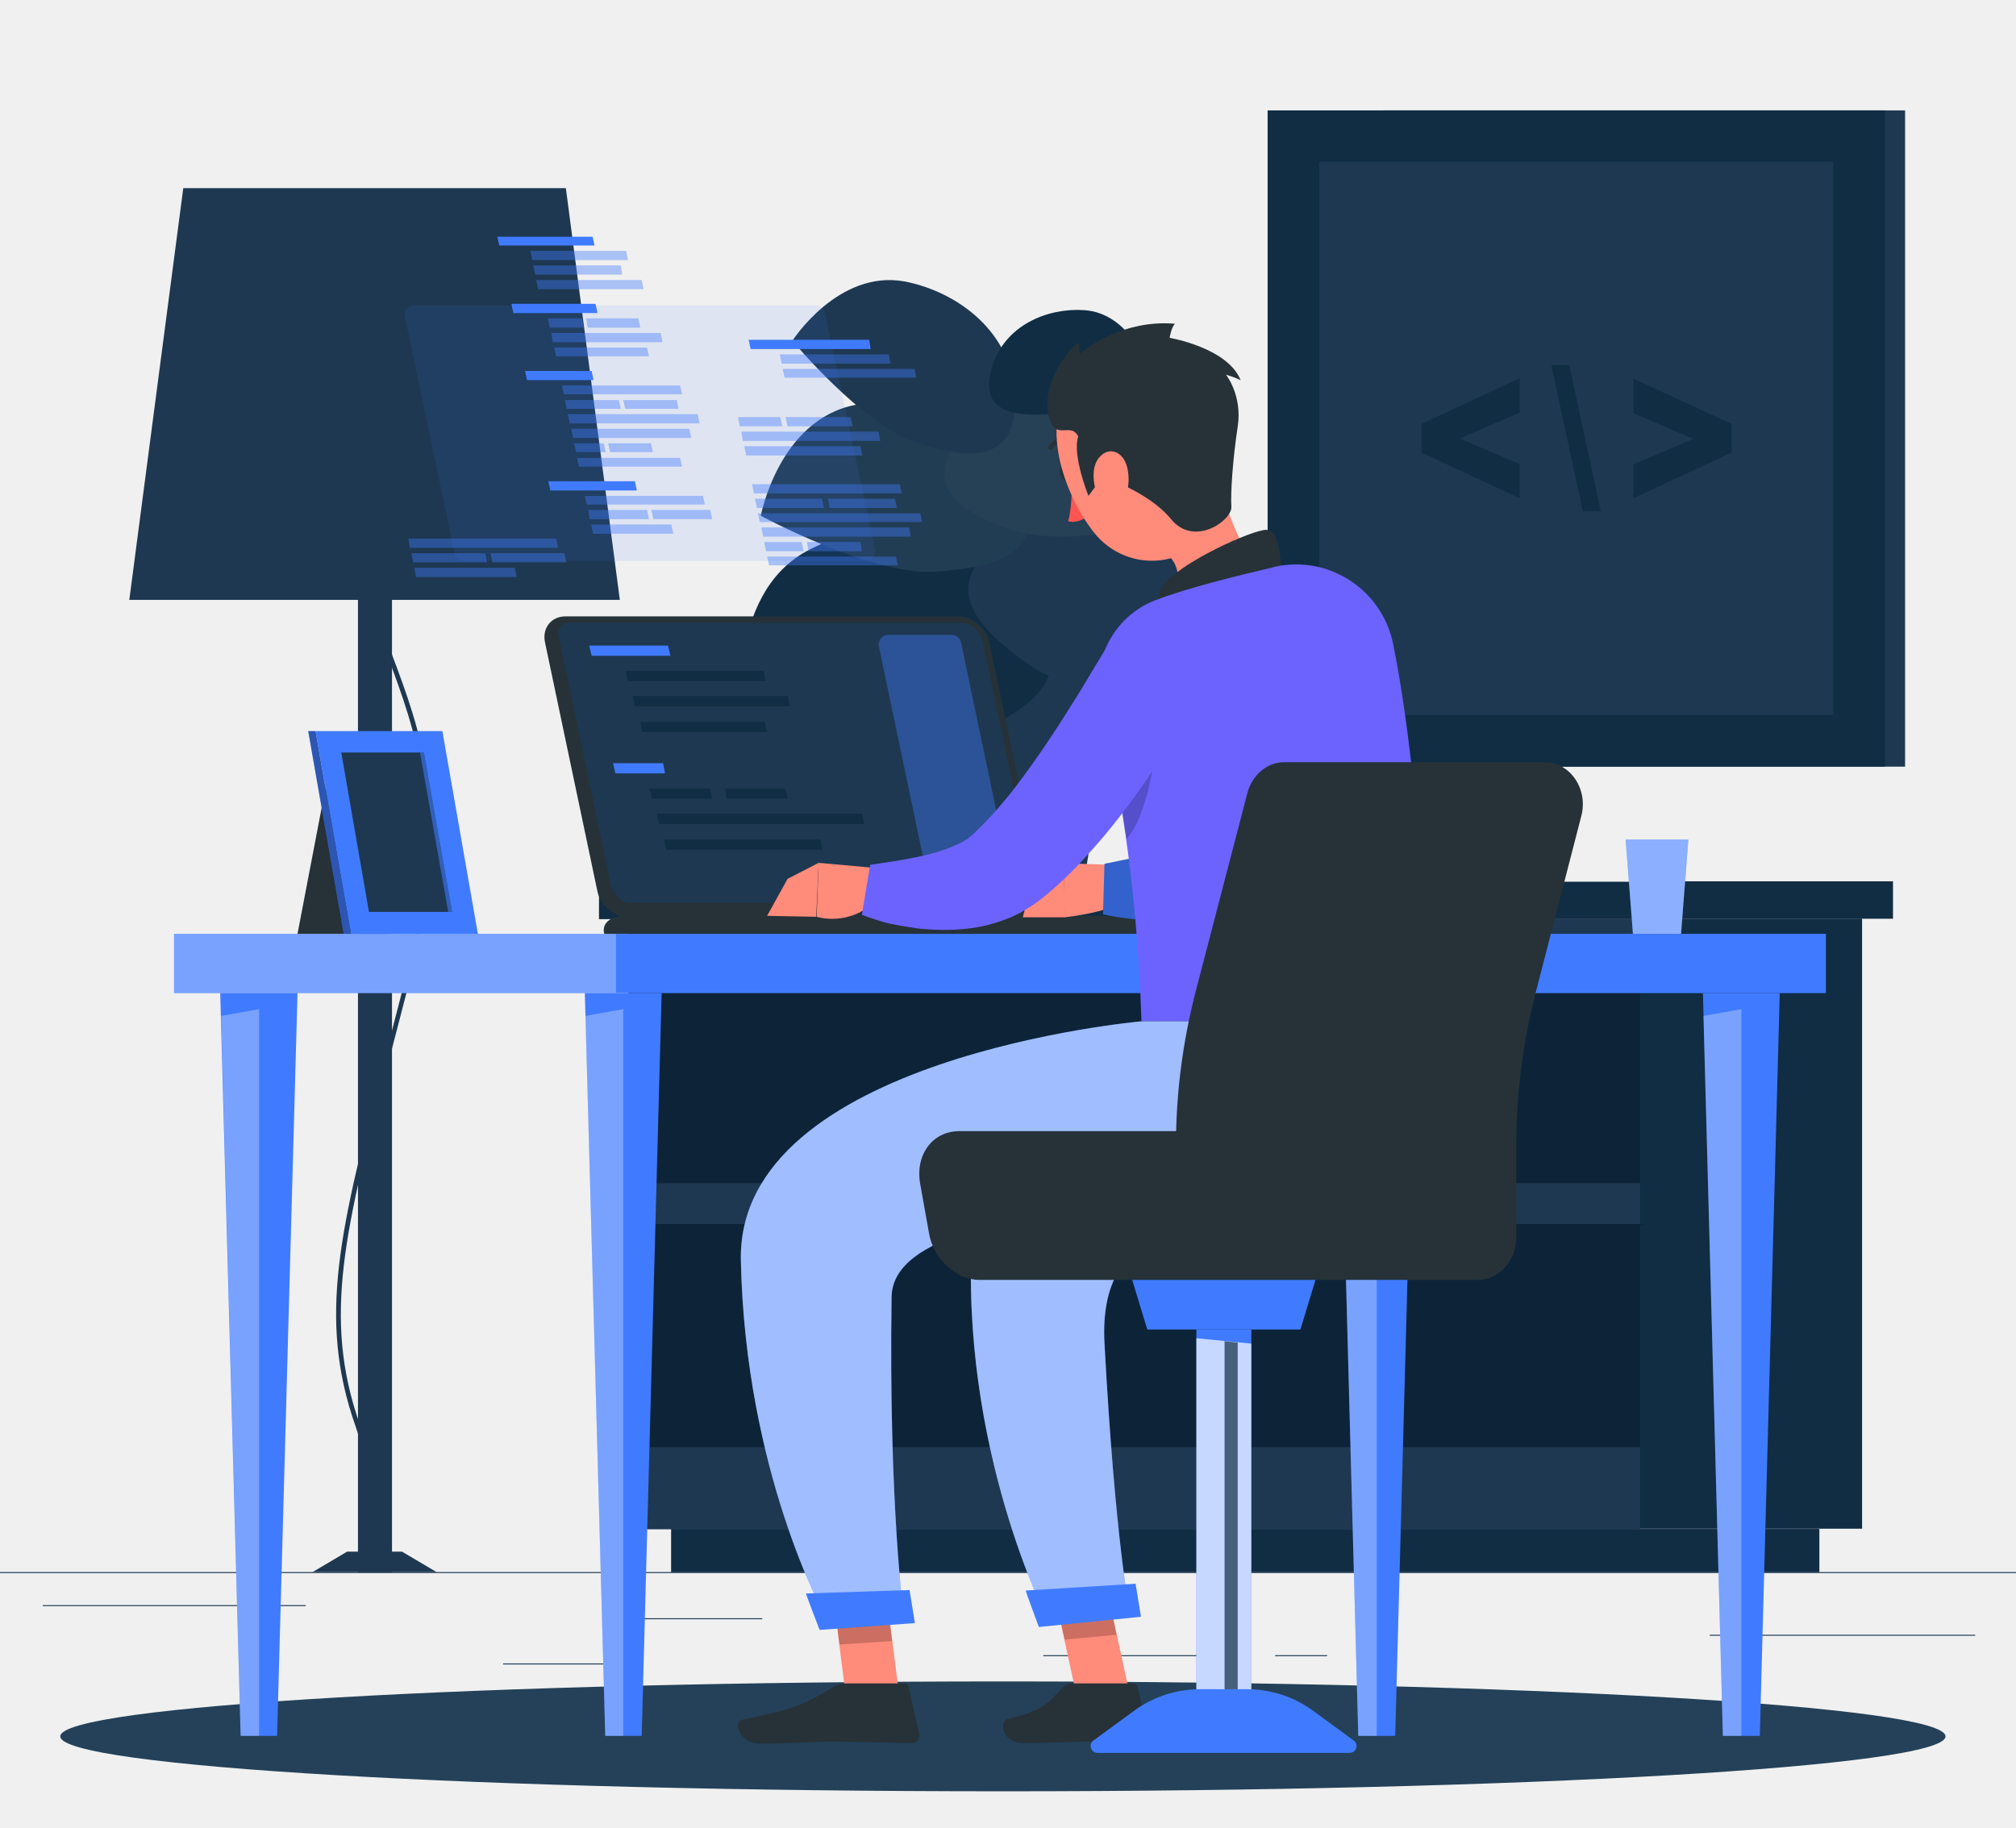
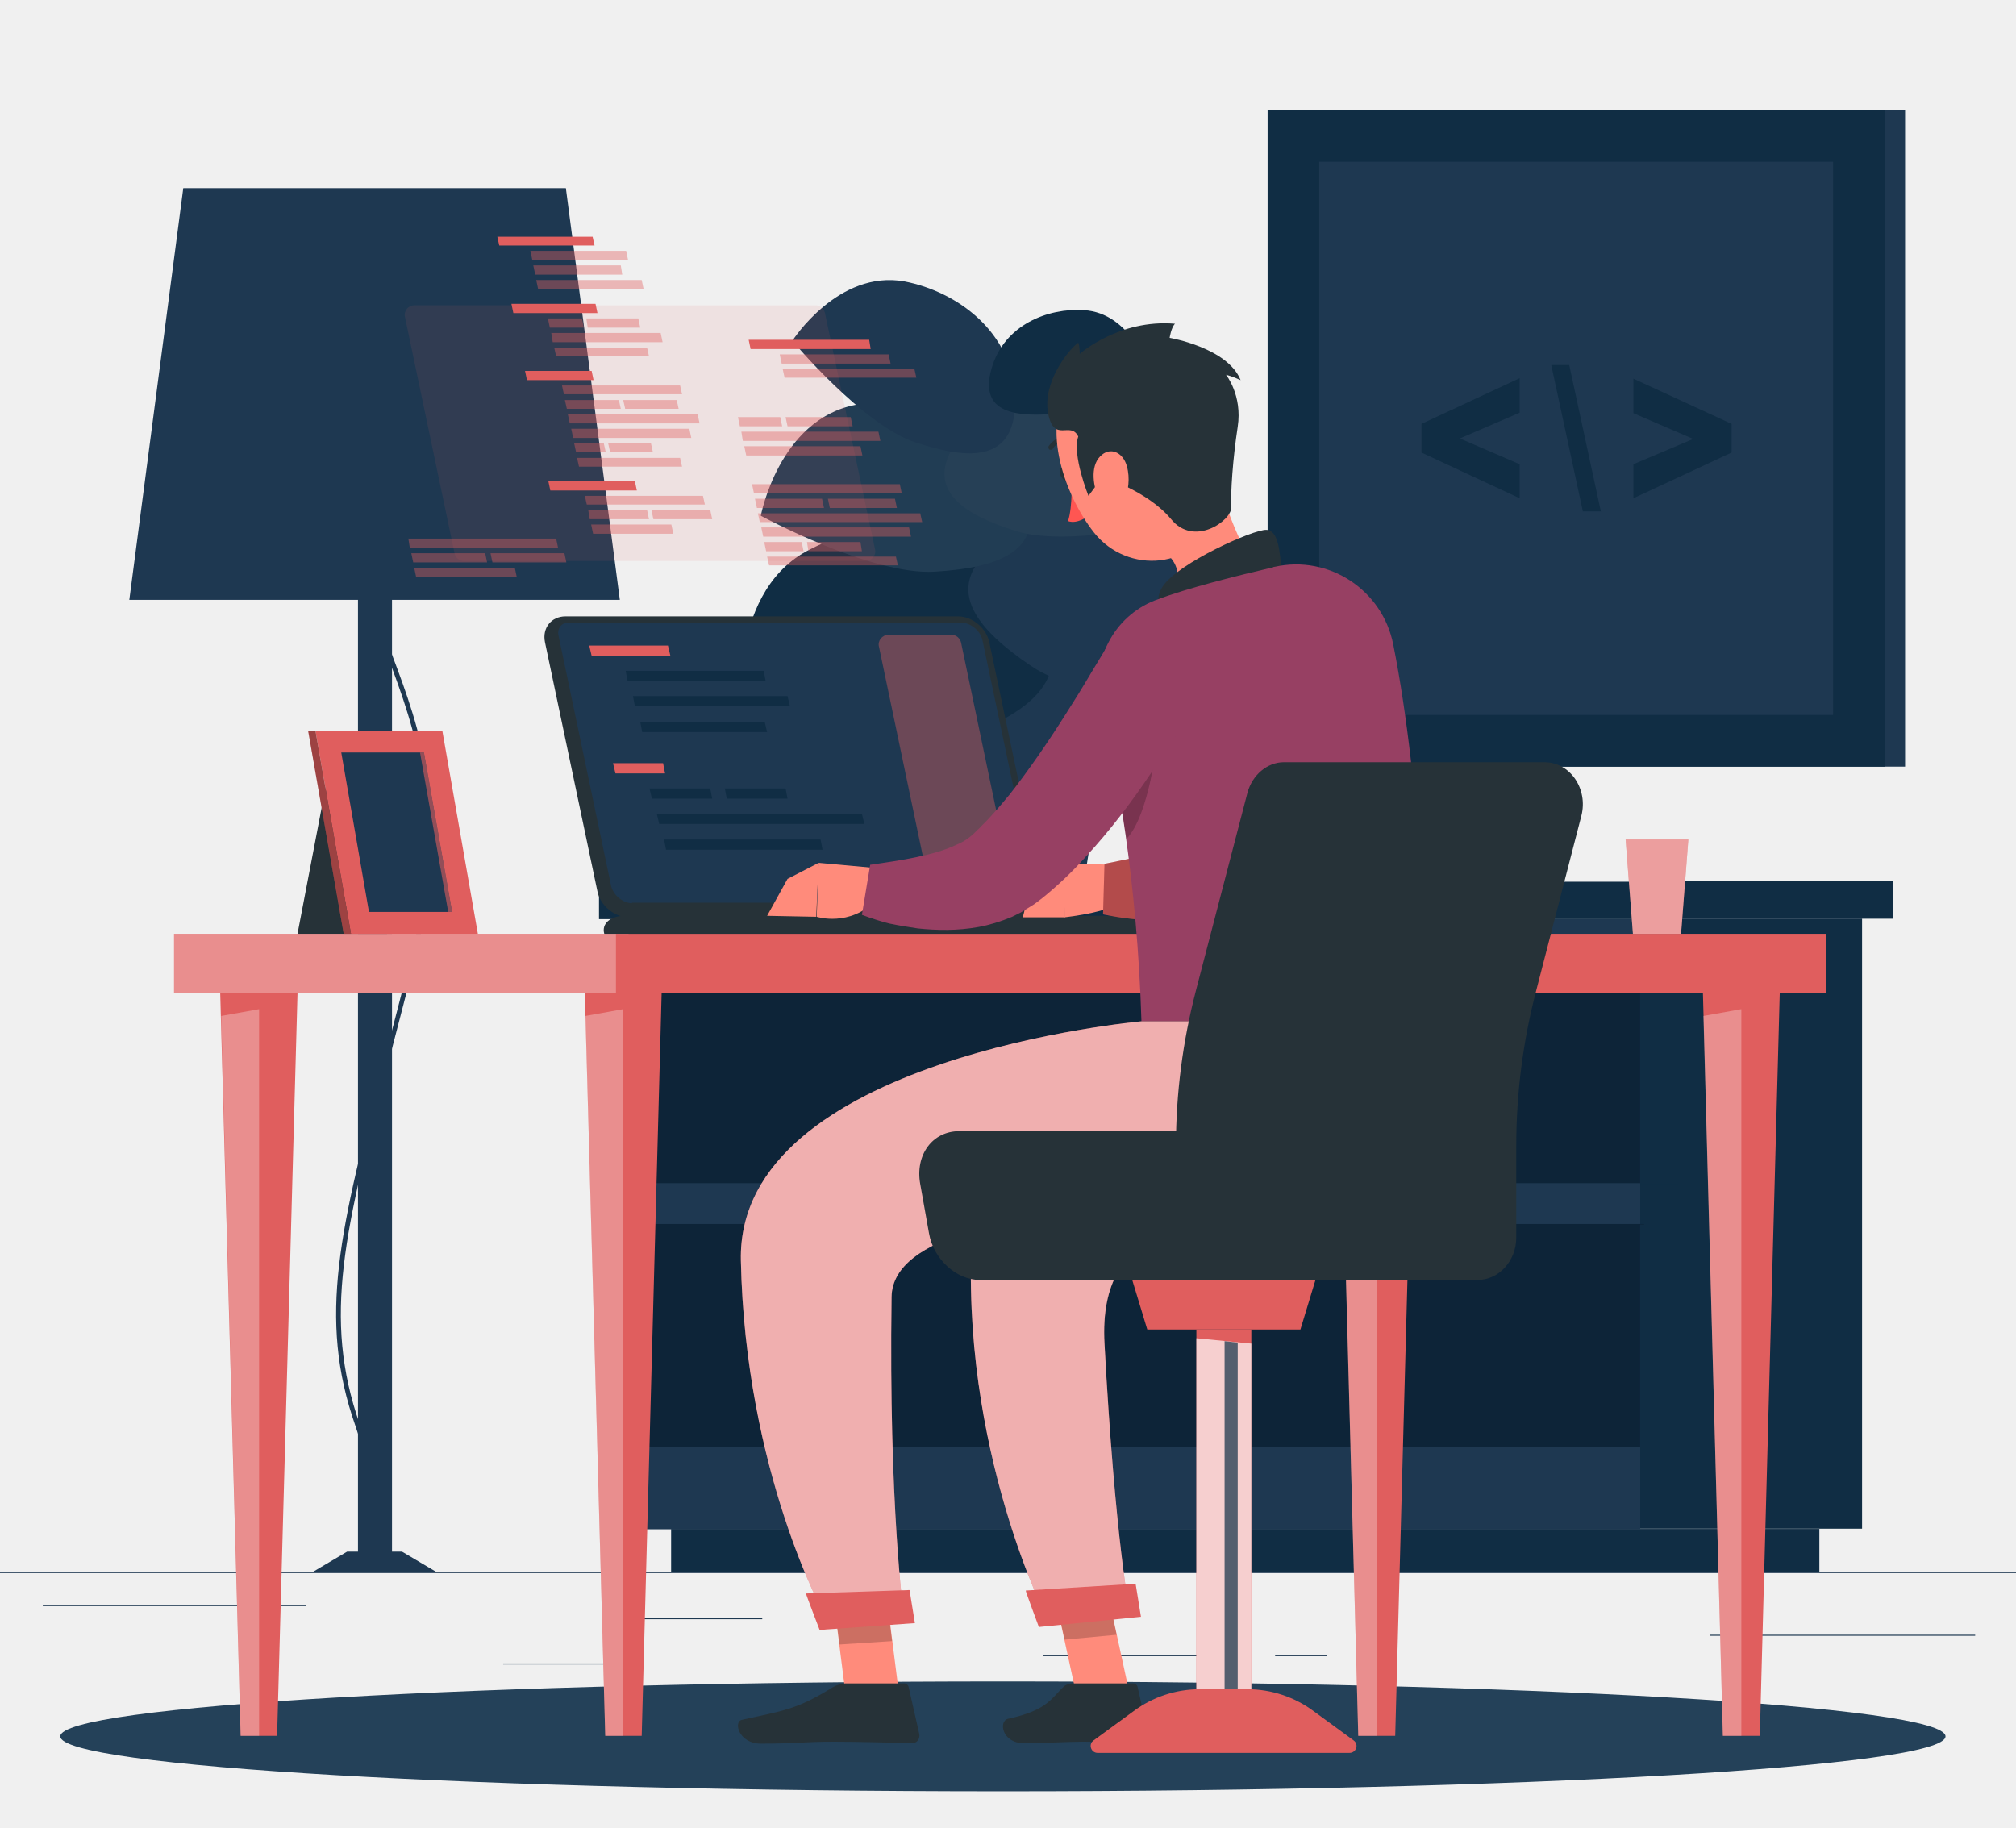
<svg xmlns="http://www.w3.org/2000/svg" version="1.1" x="0px" y="0px" viewBox="0 0 414.7 376" style="enable-background:new 0 0 414.7 376;" xml:space="preserve">
  <style type="text/css">
	.st0{fill:#1E3851;}
	.st1{fill:#102D44;}
	.st2{fill:#0D2438;}
	.st3{fill:#213D54;}
	.st4{fill:#264056;}
	.st5{display:none;}
	.st6{display:inline;}
- 	.st7{fill:#407BFF;}
+ 	.st7{fill:#e05e5e;}
	.st8{opacity:0.9;fill:#FFFFFF;}
	.st9{fill:#244159;}
	.st10{opacity:0.3;fill:#FFFFFF;}
	.st11{fill:#263238;}
- 	.st12{opacity:0.4;fill:#407BFF;}
- 	.st13{opacity:0.1;fill:#407BFF;}
+ 	.st12{opacity:0.4;fill:#e05e5e;}
+ 	.st13{opacity:0.1;fill:#e05e5e;}
	.st14{opacity:0.4;fill:#FFFFFF;}
	.st15{opacity:0.3;}
- 	.st16{opacity:0.6;fill:#407BFF;}
+ 	.st16{opacity:0.6;fill:#e05e5e;}
	.st17{fill:#FF5652;}
	.st18{fill:#FF8B7B;}
	.st19{opacity:0.2;}
- 	.st20{fill:#6C63FF;}
+ 	.st20{fill:#974063;}
	.st21{opacity:0.5;fill:#FFFFFF;}
	.st22{opacity:0.7;fill:#FFFFFF;}
	.st23{opacity:0.7;fill:#102D44;}
</style>
  <g id="Background_Complete">
    <g>
      <g>
        <rect x="-43.7" y="323.4" class="st0" width="500" height="0.2" />
      </g>
      <g>
        <rect x="130.8" y="332.9" class="st0" width="26" height="0.2" />
        <rect x="8.8" y="330.2" class="st0" width="54.1" height="0.2" />
        <rect x="103.5" y="342.2" class="st0" width="26.3" height="0.2" />
        <rect x="214.6" y="340.5" class="st0" width="38.8" height="0.2" />
        <rect x="262.3" y="340.5" class="st0" width="10.7" height="0.2" />
        <rect x="351.7" y="336.3" class="st0" width="54.6" height="0.2" />
      </g>
    </g>
    <g>
      <g>
        <g>
          <rect x="337.4" y="189.1" transform="matrix(-1 -1.224647e-16 1.224647e-16 -1 720.4377 503.5772)" class="st1" width="45.7" height="125.5" />
          <rect x="138.1" y="314.5" transform="matrix(-1 -1.224647e-16 1.224647e-16 -1 512.3514 637.9232)" class="st1" width="236.2" height="8.9" />
          <rect x="129.3" y="189.1" class="st0" width="208.1" height="125.5" />
          <rect x="129.3" y="197.5" class="st2" width="208.9" height="45.9" />
          <rect x="129.3" y="251.8" class="st2" width="208.9" height="45.9" />
          <rect x="337.4" y="197.5" transform="matrix(-1 -1.224647e-16 1.224647e-16 -1 682.6835 441.0173)" class="st1" width="7.9" height="45.9" />
          <rect x="337.4" y="251.8" transform="matrix(-1 -1.224647e-16 1.224647e-16 -1 682.6835 549.6205)" class="st1" width="7.9" height="45.9" />
        </g>
        <rect x="123.2" y="181.3" transform="matrix(-1 -1.224647e-16 1.224647e-16 -1 460.6165 370.3842)" class="st1" width="214.2" height="7.7" />
        <rect x="337.4" y="181.3" class="st1" width="52" height="7.7" />
      </g>
      <g>
        <rect x="284.5" y="22.7" transform="matrix(-1 -1.224647e-16 1.224647e-16 -1 676.3846 180.4117)" class="st0" width="107.4" height="135" />
        <rect x="260.8" y="22.7" transform="matrix(-1 -1.224647e-16 1.224647e-16 -1 648.5522 180.4117)" class="st1" width="127" height="135" />
        <rect x="267.4" y="37.3" transform="matrix(6.123234e-17 -1 1 6.123234e-17 234.0703 414.4819)" class="st0" width="113.8" height="105.7" />
        <g>
          <path class="st1" d="M336,102.5l20.2-9.4v-5.9L336,77.9v7.1l12.3,5.3L336,95.5V102.5z" />
          <path class="st1" d="M322.8,75.1h-3.7l6.5,30.1h3.7L322.8,75.1z" />
          <path class="st1" d="M312.6,95.5l-12.3-5.3l12.3-5.3v-7.1l-20.2,9.4v5.9l20.2,9.4V95.5z" />
        </g>
      </g>
      <g>
        <rect x="73.5" y="94.2" transform="matrix(-1 -1.224647e-16 1.224647e-16 -1 154.1369 417.6206)" class="st0" width="7" height="229.2" />
        <path class="st0" d="M72.1,321.8l-0.2-1c0.1,0,1.9-0.4,3.3-2.9c1.8-3.2,2.9-10.1-2.1-24.6c-7.8-22.3-3.2-40.3,6.2-76.2     c1.6-6.2,3.5-13.3,5.4-21c7.2-28.7,0.5-46.4-4.8-60.7c-4.1-11.1-7.4-19.9-3.2-30l0.9,0.4c-4,9.8-0.8,18.4,3.2,29.3     c5.4,14.4,12.1,32.4,4.8,61.3c-1.9,7.7-3.8,14.7-5.4,21c-9.3,35.7-13.9,53.6-6.2,75.6c5.2,14.9,4,22.1,2,25.5     C74.4,321.3,72.2,321.8,72.1,321.8z" />
        <polygon class="st0" points="64.3,323.4 89.8,323.4 82.7,319.2 71.4,319.2    " />
        <polygon class="st0" points="26.6,123.4 127.5,123.4 116.4,38.7 37.7,38.7    " />
      </g>
      <g>
        <polygon class="st0" points="176.2,137.4 230.1,137.4 223,181.3 183.3,181.3    " />
        <g>
          <path class="st1" d="M197.8,151.7c14.7-5.3,25.9-13.3,13.3-29.4c-12.6-16.1-32.1-16.1-45.2-8.9c-16.7,9.1-13.4,35.5-13.4,35.5      S183.2,157,197.8,151.7z" />
          <path class="st0" d="M212.1,137c-11.2-7.6-19.2-16.5-6.2-25.8c13-9.3,29.1-4.6,38.8,4.1c12.3,11.1,5.2,30.5,5.2,30.5      S223.3,144.6,212.1,137z" />
          <path class="st3" d="M192.3,117.6c13.1-0.8,24.2-4.2,17.9-18.5c-6.2-14.2-22-18.2-34.3-15.8c-15.7,3.1-19.4,22.8-19.4,22.8      S179.2,118.4,192.3,117.6z" />
          <path class="st4" d="M208.8,109.2c-10.9-3.5-19.5-8.8-11.2-19.5c8.3-10.7,22.5-10.6,32.4-5.9c12.6,6,11.5,23.5,11.5,23.5      S219.8,112.7,208.8,109.2z" />
          <path class="st0" d="M188.3,91c10.9,3.6,20.9,4.4,20.5-9.2c-0.4-13.5-11.9-21.8-22.7-23.9C172.4,55.4,163,70.1,163,70.1      S177.4,87.4,188.3,91z" />
          <path class="st1" d="M216,85.2c-7.8,0.5-14.6-0.6-12-9.5c2.6-8.9,11.6-12.4,19-11.9c9.5,0.6,13.2,11.9,13.2,11.9      S223.8,84.6,216,85.2z" />
        </g>
      </g>
    </g>
  </g>
  <g id="Background_Simple" class="st5">
    <g class="st6">
      <path class="st7" d="M239.2,237.6c-42.3,0.6-104.8,32.9-130.8-7.7c-21.8-34.1,3.4-67.5-37-92.6C42.1,118.9-5.7,86.7,38.7,53.4    C73.3,27.3,127.5,20.1,169.5,26c33,4.7,101.5,24.3,109.8,58.9c9.3,38.9-51.1,71,13.5,85.6c38.9,8.8,85.7,31.4,58.3,77.9    c-10.8,18.4-26.3,15.2-42.7,7.9C284.3,245.7,268.3,237.2,239.2,237.6z" />
      <path class="st8" d="M239.2,237.6c-42.3,0.6-104.8,32.9-130.8-7.7c-21.8-34.1,3.4-67.5-37-92.6C42.1,118.9-5.7,86.7,38.7,53.4    C73.3,27.3,127.5,20.1,169.5,26c33,4.7,101.5,24.3,109.8,58.9c9.3,38.9-51.1,71,13.5,85.6c38.9,8.8,85.7,31.4,58.3,77.9    c-10.8,18.4-26.3,15.2-42.7,7.9C284.3,245.7,268.3,237.2,239.2,237.6z" />
    </g>
  </g>
  <g id="Shadow_1_">
    <ellipse id="_x3C_Path_x3E__327_" class="st9" cx="206.3" cy="357.2" rx="193.9" ry="11.3" />
  </g>
  <g id="Desk">
    <g>
      <g>
        <rect x="35.8" y="192.1" class="st7" width="339.8" height="12.2" />
        <rect x="35.8" y="192.1" class="st10" width="90.9" height="12.2" />
        <polygon class="st7" points="128.2,204.3 120.3,204.3 124.5,357.1 128.2,357.1 132,357.1 136.1,204.3    " />
        <polygon class="st10" points="124.5,357.1 128.2,357.1 128.2,207.6 120.4,209    " />
        <polygon class="st7" points="53.3,204.3 45.3,204.3 49.5,357.1 53.3,357.1 57,357.1 61.2,204.3    " />
        <polygon class="st10" points="49.5,357.1 53.3,357.1 53.3,207.6 45.5,209    " />
        <polygon class="st7" points="358.2,204.3 350.3,204.3 354.4,357.1 358.2,357.1 362,357.1 366.1,204.3    " />
        <polygon class="st10" points="354.4,357.1 358.2,357.1 358.2,207.6 350.4,209    " />
        <polygon class="st7" points="283.2,204.3 275.3,204.3 279.4,357.1 283.2,357.1 287,357.1 291.1,204.3    " />
        <polygon class="st10" points="279.4,357.1 283.2,357.1 283.2,207.6 275.4,209    " />
      </g>
      <g>
        <path class="st11" d="M197.1,126.8h-80.8c-2.9,0-4.8,2.4-4.2,5.3l10.8,51.3c0.6,2.9,3.5,5.3,6.4,5.3h80.8c2.9,0,4.8-2.4,4.2-5.3     l-10.8-51.3C202.9,129.2,200,126.8,197.1,126.8z" />
        <path class="st0" d="M130,185.8c-1.9,0-3.9-1.7-4.3-3.6l-10.8-51.4c-0.2-0.8,0-1.5,0.4-2c0.4-0.5,1-0.7,1.7-0.7h80.8     c1.9,0,3.9,1.7,4.3,3.6l10.8,51.3c0.2,0.8,0,1.5-0.4,2c-0.4,0.5-1,0.7-1.7,0.7H130z" />
        <path class="st12" d="M191,181.7L180.8,133c-0.3-1.2,0.7-2.4,1.9-2.4h13.1c0.9,0,1.7,0.7,1.9,1.6l10.2,48.7     c0.3,1.2-0.7,2.4-1.9,2.4h-13.1C192,183.3,191.2,182.6,191,181.7z" />
        <g>
          <polygon class="st7" points="121.7,134.9 121.2,132.8 137.4,132.8 137.9,134.9     " />
          <polygon class="st1" points="129.1,140.1 128.7,138 157.1,138 157.5,140.1     " />
          <polygon class="st1" points="130.6,145.3 130.2,143.2 162,143.2 162.5,145.3     " />
          <polygon class="st1" points="132.1,150.6 131.7,148.5 157.3,148.5 157.8,150.6     " />
        </g>
        <g>
          <polygon class="st7" points="126.6,159.1 126.1,157 136.4,157 136.8,159.1     " />
          <polygon class="st1" points="134.1,164.3 133.6,162.2 146.1,162.2 146.5,164.3     " />
          <polygon class="st1" points="149.5,164.3 149.1,162.2 161.6,162.2 162,164.3     " />
          <polygon class="st1" points="135.6,169.5 135.1,167.4 177.3,167.4 177.8,169.5     " />
          <polygon class="st1" points="137,174.8 136.6,172.7 168.8,172.7 169.2,174.8     " />
        </g>
        <path class="st11" d="M234.9,188.4H128.5c-2.9,0-4.8,1.6-4.2,3.7h116.9C240.6,190.1,237.8,188.4,234.9,188.4z" />
      </g>
      <g>
        <path class="st13" d="M93.5,113.8L83.3,65.2c-0.3-1.2,0.7-2.4,1.9-2.4h82.6c0.9,0,1.7,0.7,1.9,1.6L180,113     c0.3,1.2-0.7,2.4-1.9,2.4H95.5C94.5,115.4,93.7,114.8,93.5,113.8z" />
        <g>
          <g>
            <g>
              <polygon class="st7" points="122.9,64.4 105.6,64.4 105.2,62.5 122.5,62.5       " />
              <polygon class="st12" points="120.1,67.4 113.1,67.4 112.7,65.5 119.7,65.5       " />
              <polygon class="st12" points="131.7,67.4 120.9,67.4 120.6,65.5 131.3,65.5       " />
              <polygon class="st12" points="136.3,70.4 113.7,70.4 113.4,68.5 135.9,68.5       " />
              <polygon class="st12" points="133.5,73.3 114.4,73.3 114,71.5 133.1,71.5       " />
            </g>
            <polygon class="st12" points="146.1,104.9 134,104.9 134.4,106.8 146.5,106.8      " />
            <g>
              <polygon class="st7" points="131,100.9 113.2,100.9 112.8,99 130.6,99       " />
              <polygon class="st12" points="138.1,107.9 121.6,107.9 122,109.8 138.5,109.8       " />
              <polygon class="st12" points="133.1,104.9 121,104.9 121.3,106.8 133.5,106.8       " />
              <polygon class="st12" points="144.6,102 120.3,102 120.7,103.8 145,103.8       " />
            </g>
            <g>
              <polygon class="st7" points="122.3,50.5 102.7,50.5 102.3,48.7 121.9,48.7       " />
              <polygon class="st12" points="132,57.6 110.3,57.6 110.7,59.5 132.4,59.5       " />
              <polygon class="st12" points="127.7,54.6 109.7,54.6 110.1,56.5 128,56.5       " />
              <polygon class="st12" points="128.8,51.6 109.1,51.6 109.5,53.5 129.2,53.5       " />
            </g>
            <g>
              <polygon class="st7" points="122.1,78.2 108.4,78.2 108,76.3 121.7,76.3       " />
              <polygon class="st12" points="143.5,85.2 116.8,85.2 117.2,87.1 143.9,87.1       " />
              <polygon class="st12" points="127.3,82.3 116.2,82.3 116.6,84.1 127.7,84.1       " />
              <polygon class="st12" points="139.2,82.3 128.2,82.3 128.6,84.1 139.6,84.1       " />
              <polygon class="st12" points="139.9,79.3 115.6,79.3 116,81.1 140.3,81.1       " />
              <polygon class="st12" points="139.9,94.2 118.7,94.2 119.1,96 140.3,96       " />
              <polygon class="st12" points="124.2,91.2 118.1,91.2 118.5,93 124.6,93       " />
              <polygon class="st12" points="133.9,91.2 125.1,91.2 125.5,93 134.3,93       " />
              <polygon class="st12" points="141.8,88.2 117.5,88.2 117.9,90.1 142.2,90.1       " />
            </g>
          </g>
          <g>
            <g>
              <polygon class="st12" points="160.9,87.7 152.2,87.7 151.8,85.8 160.5,85.8       " />
              <polygon class="st12" points="175.4,87.7 162,87.7 161.6,85.8 175,85.8       " />
              <polygon class="st12" points="181.1,90.7 152.8,90.7 152.5,88.8 180.7,88.8       " />
              <polygon class="st12" points="177.4,93.7 153.5,93.7 153.1,91.8 177,91.8       " />
            </g>
            <g>
              <polygon class="st12" points="188.1,75.9 161,75.9 161.4,77.7 188.5,77.7       " />
              <polygon class="st12" points="182.8,72.9 160.4,72.9 160.8,74.8 183.2,74.8       " />
              <polygon class="st7" points="178.8,69.9 154,69.9 154.4,71.8 179.1,71.8       " />
            </g>
            <g>
              <polygon class="st12" points="189.3,105.6 155.9,105.6 156.3,107.4 189.7,107.4       " />
              <polygon class="st12" points="169.1,102.6 155.3,102.6 155.7,104.5 169.5,104.5       " />
              <polygon class="st12" points="184.1,102.6 170.3,102.6 170.7,104.5 184.5,104.5       " />
              <polygon class="st12" points="185.1,99.6 154.7,99.6 155.1,101.5 185.5,101.5       " />
              <polygon class="st12" points="184.3,114.5 157.8,114.5 158.2,116.3 184.7,116.3       " />
              <polygon class="st12" points="164.9,111.5 157.2,111.5 157.6,113.4 165.3,113.4       " />
              <polygon class="st12" points="177,111.5 166,111.5 166.3,113.4 177.3,113.4       " />
              <polygon class="st12" points="187,108.5 156.6,108.5 157,110.4 187.4,110.4       " />
            </g>
          </g>
          <g>
            <polygon class="st12" points="105.9,116.8 85.2,116.8 85.6,118.7 106.3,118.7      " />
            <polygon class="st12" points="99.8,113.8 84.6,113.8 85,115.7 100.2,115.7      " />
            <polygon class="st12" points="116.1,113.8 100.9,113.8 101.3,115.7 116.5,115.7      " />
            <polygon class="st12" points="114.4,110.8 84,110.8 84.3,112.7 114.8,112.7      " />
          </g>
        </g>
      </g>
      <g>
        <polygon class="st7" points="347.3,172.7 334.4,172.7 335.9,192.1 345.8,192.1    " />
        <polygon class="st14" points="347.3,172.7 334.4,172.7 335.9,192.1 345.8,192.1    " />
      </g>
      <g>
        <polygon class="st11" points="67.5,159.2 85.9,159.2 79.6,192.1 61.2,192.1    " />
        <polygon class="st7" points="91,150.4 64.9,150.4 72.2,192.1 98.3,192.1    " />
        <g>
          <polygon class="st7" points="63.4,150.4 64.9,150.4 72.2,192.1 70.7,192.1     " />
          <polygon class="st15" points="63.4,150.4 64.9,150.4 72.2,192.1 70.7,192.1     " />
        </g>
        <polygon class="st0" points="75.9,187.6 70.2,154.8 87.2,154.8 93,187.6    " />
        <polygon class="st16" points="92.2,187.6 86.4,154.8 87.2,154.8 93,187.6    " />
      </g>
    </g>
  </g>
  <g id="Character_1_">
    <g>
      <g>
        <path class="st11" d="M220.1,97c0.4,0.8,0.2,1.6-0.3,1.9c-0.5,0.2-1.2-0.2-1.6-1c-0.4-0.8-0.2-1.6,0.3-1.9     C219,95.7,219.7,96.2,220.1,97z" />
        <path class="st17" d="M220.4,98.6c0,0,0.3,5.5-0.7,8.6c2,0.7,4.2-1.1,4.2-1.1L220.4,98.6z" />
        <path class="st11" d="M220.2,90.4c-0.1,0.1-0.2,0.1-0.3,0.1c-2.3,0.1-3.3,1.7-3.3,1.8c-0.1,0.2-0.5,0.3-0.7,0.2     c-0.2-0.1-0.3-0.5-0.2-0.7c0.1-0.1,1.3-2.1,4.1-2.3c0.3,0,0.5,0.2,0.5,0.5C220.4,90.1,220.3,90.3,220.2,90.4z" />
        <path class="st18" d="M249.6,95.8c3.1,10.7,6.5,19,10.8,23.7c0,0,0.1,8.4-14.3,12.4c-15.8,4.4-9.7-5.7-9.7-5.7     c8-4.5,7.2-11.2,1.2-13.7L249.6,95.8z" />
        <path class="st11" d="M263.6,117.5c-0.3-3.9-0.6-8.4-3.1-8.5c-2.7-0.1-18.1,6.8-21.3,11.6c-3.3,4.9,3.1,9.6,3.1,9.6L263.6,117.5z     " />
        <g>
          <path class="st18" d="M232.1,178l-13.3-0.4l0.2,11.1c0,0,11.6-1.2,12.1-4.2L232.1,178z" />
          <polygon class="st18" points="211.8,183 210.4,188.7 219.1,188.7 218.8,177.6     " />
          <g>
            <path class="st7" d="M285.5,131.7l-0.3,2.9c-0.1,0.9-0.2,1.8-0.3,2.7c-0.2,1.8-0.5,3.6-0.8,5.4c-0.6,3.6-1.4,7.2-2.3,10.8       c-0.9,3.6-2,7.2-3.3,10.9c-0.7,1.8-1.4,3.7-2.3,5.5c-0.9,1.9-1.8,3.7-3,5.6c-0.3,0.5-0.6,1-0.9,1.4c-0.3,0.5-0.7,1-1,1.5       c-0.4,0.5-0.7,1-1.2,1.5l-0.7,0.7c-0.2,0.2-0.4,0.5-0.7,0.8c-2.3,2.3-4.7,3.7-6.9,4.7c-4.5,2-8.5,2.7-12.4,3.1       c-2,0.2-3.9,0.3-5.8,0.4c-1.9,0.1-3.8,0-5.6-0.1c-1.9-0.1-3.7-0.3-5.5-0.5c-1.9-0.2-3.6-0.5-5.6-0.9l0.3-10.4       c6.4-1.3,13.1-2.6,18.9-4.5c1.4-0.5,2.8-1,4.1-1.6c1.2-0.5,2.4-1.1,3.2-1.7c0.8-0.6,1.4-1.2,1.5-1.4l0.3-0.5       c0.1-0.1,0.2-0.4,0.4-0.6c0.1-0.2,0.3-0.5,0.4-0.7c0.1-0.3,0.3-0.5,0.4-0.8c1-2.2,2.1-5,2.9-7.9c0.8-2.9,1.6-6,2.2-9.2       c0.7-3.1,1.2-6.4,1.8-9.6l0.8-4.9l0.7-4.7L285.5,131.7z" />
            <path class="st19" d="M285.5,131.7l-0.3,2.9c-0.1,0.9-0.2,1.8-0.3,2.7c-0.2,1.8-0.5,3.6-0.8,5.4c-0.6,3.6-1.4,7.2-2.3,10.8       c-0.9,3.6-2,7.2-3.3,10.9c-0.7,1.8-1.4,3.7-2.3,5.5c-0.9,1.9-1.8,3.7-3,5.6c-0.3,0.5-0.6,1-0.9,1.4c-0.3,0.5-0.7,1-1,1.5       c-0.4,0.5-0.7,1-1.2,1.5l-0.7,0.7c-0.2,0.2-0.4,0.5-0.7,0.8c-2.3,2.3-4.7,3.7-6.9,4.7c-4.5,2-8.5,2.7-12.4,3.1       c-2,0.2-3.9,0.3-5.8,0.4c-1.9,0.1-3.8,0-5.6-0.1c-1.9-0.1-3.7-0.3-5.5-0.5c-1.9-0.2-3.6-0.5-5.6-0.9l0.3-10.4       c6.4-1.3,13.1-2.6,18.9-4.5c1.4-0.5,2.8-1,4.1-1.6c1.2-0.5,2.4-1.1,3.2-1.7c0.8-0.6,1.4-1.2,1.5-1.4l0.3-0.5       c0.1-0.1,0.2-0.4,0.4-0.6c0.1-0.2,0.3-0.5,0.4-0.7c0.1-0.3,0.3-0.5,0.4-0.8c1-2.2,2.1-5,2.9-7.9c0.8-2.9,1.6-6,2.2-9.2       c0.7-3.1,1.2-6.4,1.8-9.6l0.8-4.9l0.7-4.7L285.5,131.7z" />
          </g>
        </g>
        <g>
          <path class="st20" d="M226.5,145c3.2,13.4,7.4,35.8,8.3,65.1h58.6c0.3-7.2-0.9-48-6.8-77.5c-2.2-11.2-13.2-18.5-24.4-16      c-0.1,0-0.2,0-0.3,0.1c-7.3,1.7-17.8,4.3-24,6.7c-0.1,0-0.2,0.1-0.3,0.1C229.1,126.8,224.3,136,226.5,145z" />
        </g>
        <path class="st19" d="M230.3,163.7c0.5,2.8,0.9,5.8,1.4,8.9c4.8-5,6.3-20.3,6.3-20.3L230.3,163.7z" />
        <g>
          <path class="st18" d="M181.6,178.7l-13.2-1.2l-0.4,11.1c0,0,6.8,2.2,12.3-3.5L181.6,178.7z" />
          <polygon class="st18" points="162,180.8 157.8,188.4 167.9,188.6 168.4,177.5     " />
          <path class="st20" d="M248.4,139.9c-0.9,1.8-1.7,3.3-2.7,4.9c-0.9,1.6-1.8,3.2-2.8,4.7c-1.9,3.1-3.8,6.2-5.9,9.2      c-4.1,6.1-8.5,12-13.7,17.6c-2.6,2.9-5.4,5.6-8.7,8.3c-0.4,0.3-0.9,0.7-1.3,1c-0.4,0.3-0.8,0.6-1.5,1c-0.6,0.4-1.2,0.7-1.8,1.1      c-0.6,0.3-1.2,0.6-1.8,0.9c-2.4,1-4.7,1.7-6.9,2.1c-4.4,0.8-8.6,0.7-12.5,0.3c-2-0.3-3.9-0.6-5.8-1c-0.9-0.2-1.9-0.5-2.8-0.8      c-1-0.3-1.8-0.6-2.9-1l1.7-10.3c6.3-0.9,13.1-1.9,17.7-4.1c1.2-0.5,2.2-1.1,2.9-1.7c0.4-0.3,0.7-0.6,0.9-0.8      c0.1-0.1,0.4-0.4,0.6-0.6c0.2-0.2,0.5-0.4,0.7-0.7c2-1.9,4-4.3,6-6.7c3.9-5,7.7-10.5,11.3-16.2c1.8-2.8,3.6-5.7,5.3-8.6l2.6-4.3      l2.5-4.3L248.4,139.9z" />
        </g>
        <polygon class="st18" points="232.4,348.6 221.4,348.6 215.9,323.3 226.9,323.3    " />
        <path class="st11" d="M220.8,346.3h12.3c0.4,0,0.8,0.3,0.9,0.7l2.2,9.7c0.2,1-0.6,2-1.6,1.9c-4.3-0.1-6.4-0.3-11.8-0.3     c-3.3,0-7.6,0.3-12.2,0.3c-4.5,0-5.2-4.5-3.3-5c8.4-1.8,9-4.4,11.7-6.8C219.5,346.5,220.1,346.3,220.8,346.3z" />
        <g class="st19">
          <polygon points="226.9,323.3 215.9,323.3 219,337.3 229.7,336.3     " />
        </g>
        <path class="st18" d="M246,82.9c3.9,10.1,6.8,15.8,4.1,23.2c-4,11.1-18.2,12.2-25.1,3.4c-6.2-7.9-11.6-23.1-3.8-31.5     C229,69.8,242.1,72.8,246,82.9z" />
        <path class="st11" d="M226.8,98.1c-1.6,2.2-2.9,3.9-2.9,3.9s-3.4-8.4-2.1-12.2c-1.6-3.3-5,1.5-6.2-4.8     c-1.2-6.3,4.2-13.1,6.2-14.5c0.3,0.5,0.3,2.3,0.3,2.3s8.1-7.2,19.6-6.2c-0.8,0.8-1.1,2.9-1.1,2.9s11.9,2,14.6,8.7     c-1.7-0.8-3-1.1-3-1.1s3.4,4.2,2.4,10.7c-1,6.5-1.5,13.7-1.3,16.5c0.1,2.8-7.7,8.3-12.4,2.5C236.1,101,226.8,98.1,226.8,98.1z" />
        <path class="st18" d="M231.8,95.9c0.7,2.5,0.3,5.1-0.5,7.1c-1.3,2.9-3.9,2.3-5.2-0.3c-1.2-2.4-1.9-6.7,0.2-8.8     C228.3,91.8,231,93,231.8,95.9z" />
        <g>
          <path class="st7" d="M252.3,210.1c0,0-50.8,18.4-52.3,42.8c-2.8,44.9,15.6,80.5,15.6,80.5l16.8-1.8c0,0-3-14.5-5.2-55.2      c-2.8-51.1,84,1.2,66.1-66.4L252.3,210.1z" />
          <path class="st21" d="M252.3,210.1c0,0-50.8,18.4-52.3,42.8c-2.8,44.9,15.6,80.5,15.6,80.5l16.8-1.8c0,0-3-14.5-5.2-55.2      c-2.8-51.1,84,1.2,66.1-66.4L252.3,210.1z" />
        </g>
        <path class="st7" d="M211,327.2c-0.1,0,2.7,7.5,2.7,7.5l21-2.1l-1.1-6.8L211,327.2z" />
        <g>
          <polygon class="st18" points="185.1,349.8 174.1,349.8 170.9,324.5 181.9,324.5     " />
          <path class="st11" d="M174,346.3l12,0c0.4,0,0.8,0.3,0.9,0.7l2.2,9.7c0.2,1-0.5,2-1.6,1.9c-4.3-0.1-10.5-0.3-16-0.3      c-6.3,0-7.6,0.4-15,0.4c-4.5,0-5.7-4.5-3.9-4.9c8.6-1.9,11.3-2.1,18.7-6.7C172.2,346.6,173.1,346.3,174,346.3z" />
          <polygon class="st19" points="170.9,324.5 172.7,338.3 183.5,337.6 181.9,324.5     " />
        </g>
        <g>
          <path class="st7" d="M234.8,210.1c0,0-83.3,7.4-82.4,49.2c0.9,43.5,17.2,72.9,17.2,72.9h16.3c0,0-3.1-22.6-2.5-65.4      c0.2-12.8,26.1-17.1,51.4-18.6c21.9-1.3,42.4-13.8,50.9-34l1.7-4.1H234.8z" />
          <path class="st21" d="M234.8,210.1c0,0-83.3,7.4-82.4,49.2c0.9,43.5,17.2,72.9,17.2,72.9h16.3c0,0-3.1-22.6-2.5-65.4      c0.2-12.8,26.1-17.1,51.4-18.6c21.9-1.3,42.4-13.8,50.9-34l1.7-4.1H234.8z" />
        </g>
        <path class="st7" d="M165.8,327.8c-0.1,0,2.8,7.5,2.8,7.5l19.6-1.4l-1.1-6.8L165.8,327.8z" />
      </g>
      <g>
        <g>
          <path class="st11" d="M256.6,163.1l-10.6,40.7c-2.7,10.4-4.1,21.1-4.1,31.9v18.9c0,4.8,3.5,8.7,7.9,8.7h54.2      c4.3,0,7.9-3.9,7.9-8.7v-18.9c0-10.8,1.4-21.6,4.1-31.9l9.3-36c1.4-5.5-2.3-11-7.6-11h-53.6      C260.7,156.8,257.6,159.4,256.6,163.1z" />
          <path class="st11" d="M189.3,243.6l1.8,10.1c0.9,5.3,5.6,9.6,10.4,9.6h60.2c4.8,0,8-4.3,7.1-9.6l-1.8-10.1      c-1.1-6-6.4-10.9-11.9-10.9h-57.8C191.8,232.7,188.2,237.6,189.3,243.6z" />
        </g>
        <g>
          <polygon class="st7" points="267.5,273.5 236,273.5 232.9,263.3 270.6,263.3     " />
          <g>
            <rect x="246.1" y="273.5" class="st7" width="11.3" height="75.4" />
            <polygon class="st22" points="257.4,348.9 246.1,348.9 246.1,275.3 257.4,276.4      " />
            <polygon class="st23" points="254.6,348.9 251.9,348.9 251.9,275.9 254.6,276.2      " />
          </g>
          <path class="st7" d="M277.6,360.6h-51.8c-1.4,0-2-1.8-0.8-2.6l8.2-6c3.9-2.9,8.7-4.5,13.6-4.5h9.8c4.9,0,9.7,1.6,13.6,4.5l8.2,6      C279.6,358.8,279,360.6,277.6,360.6z" />
        </g>
      </g>
    </g>
  </g>
</svg>
